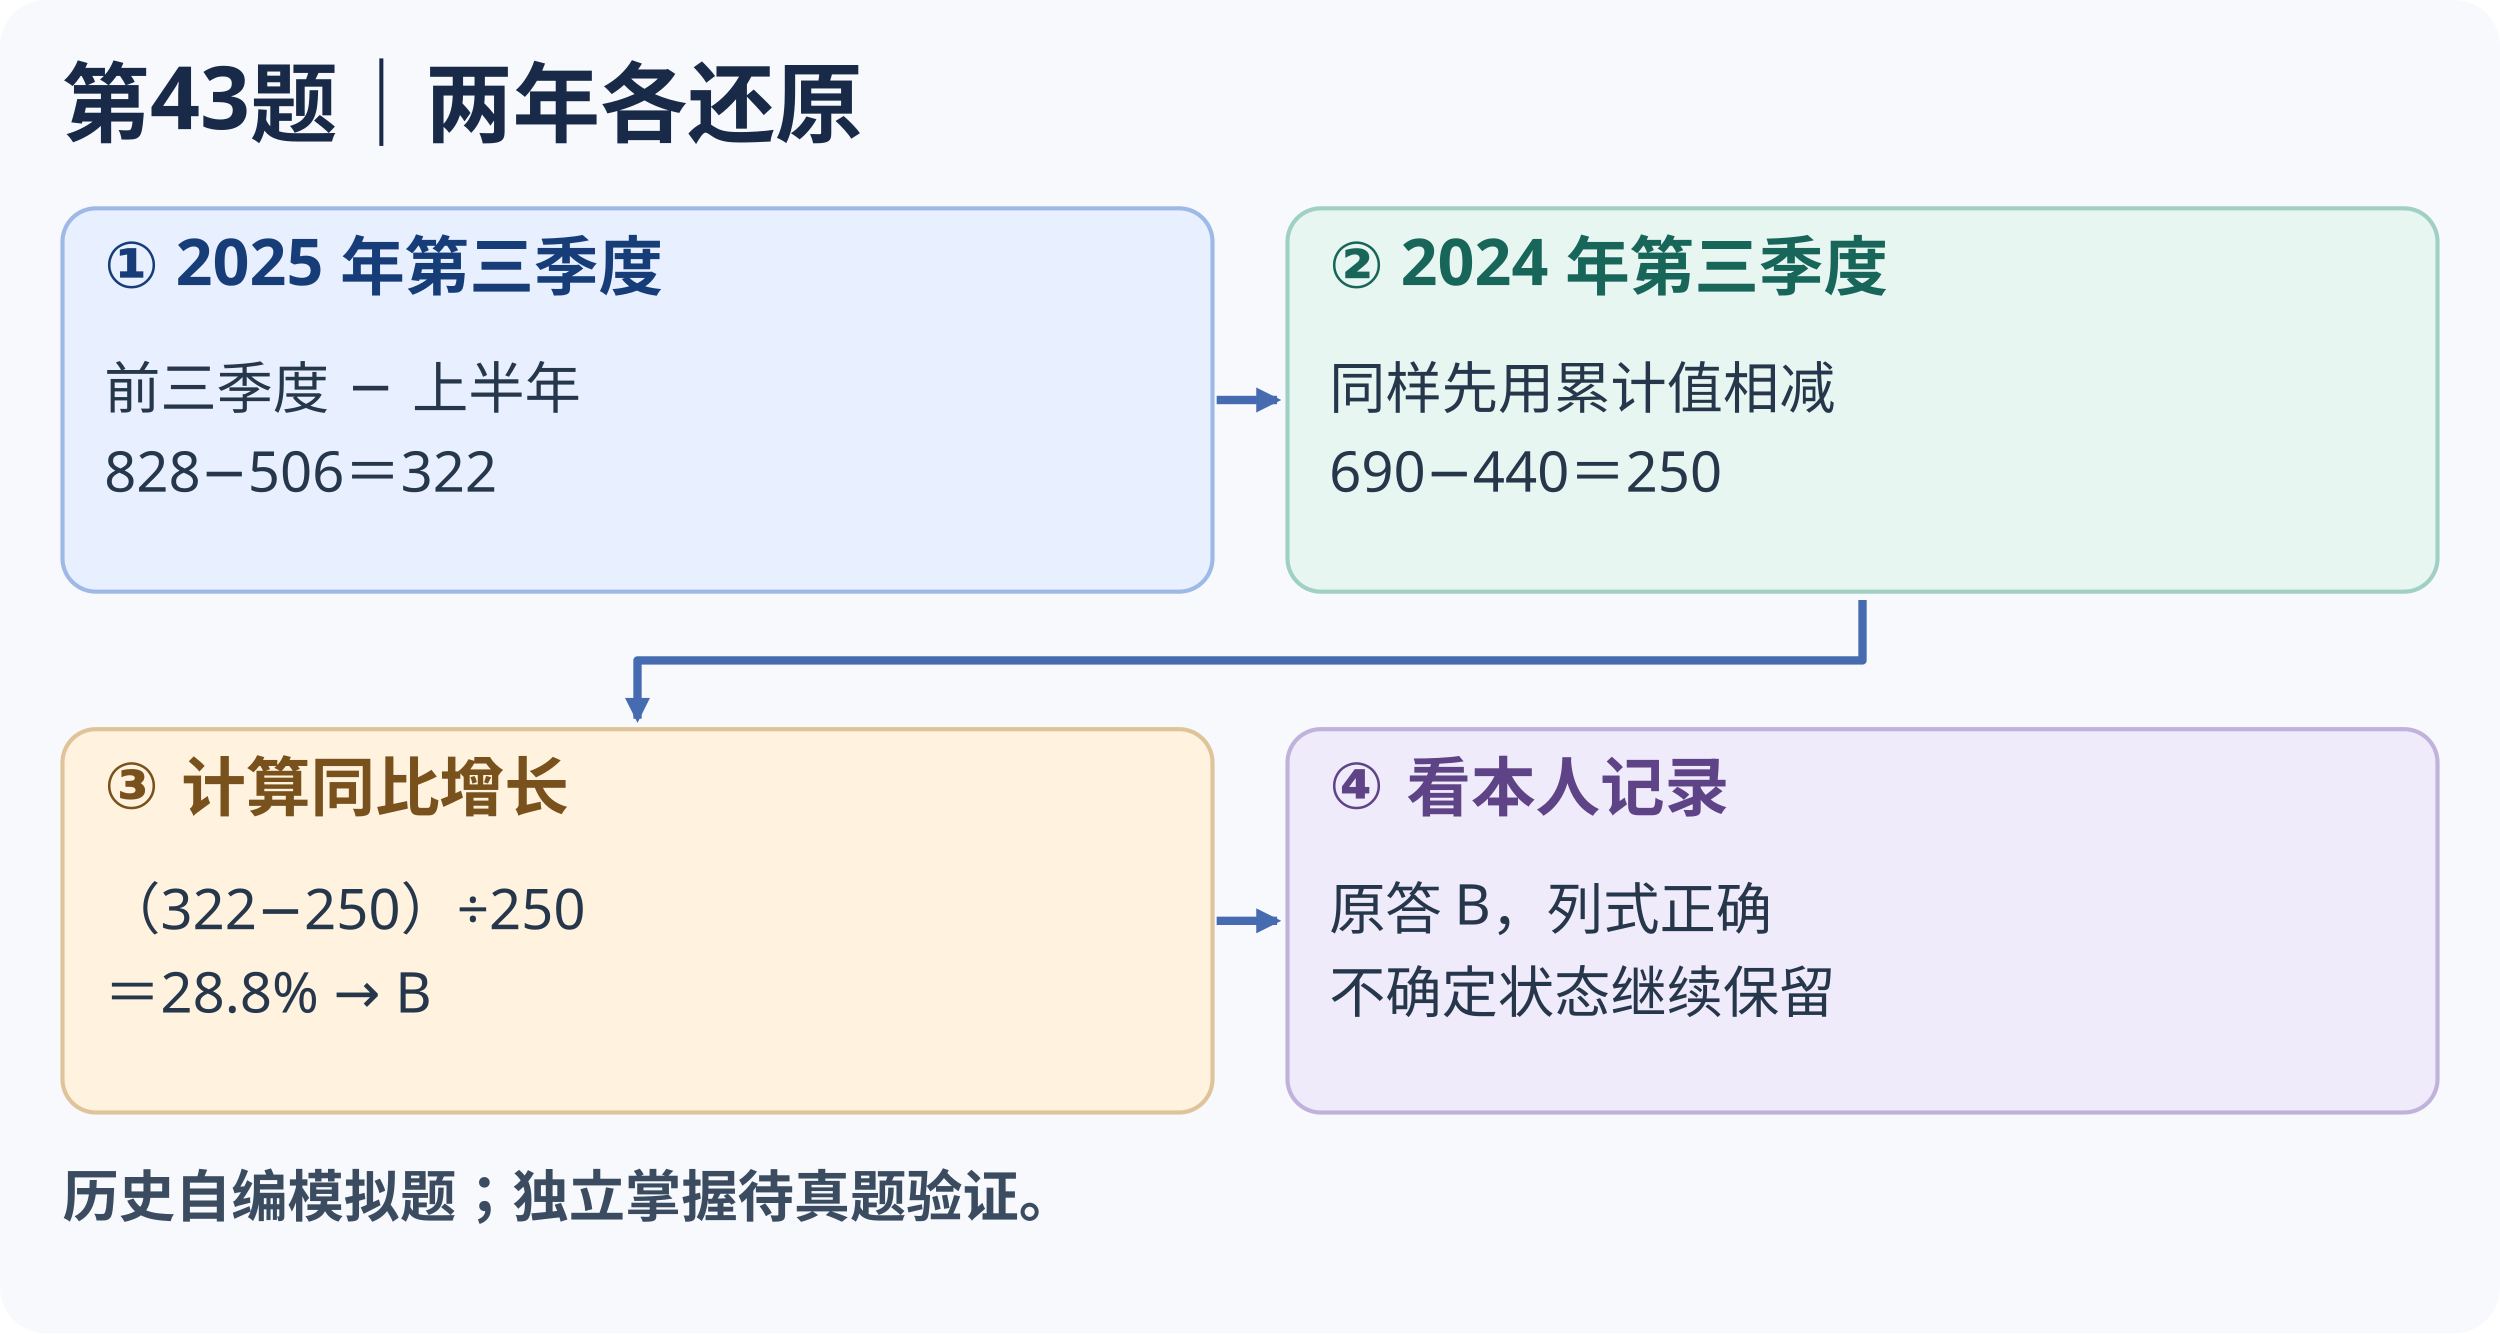
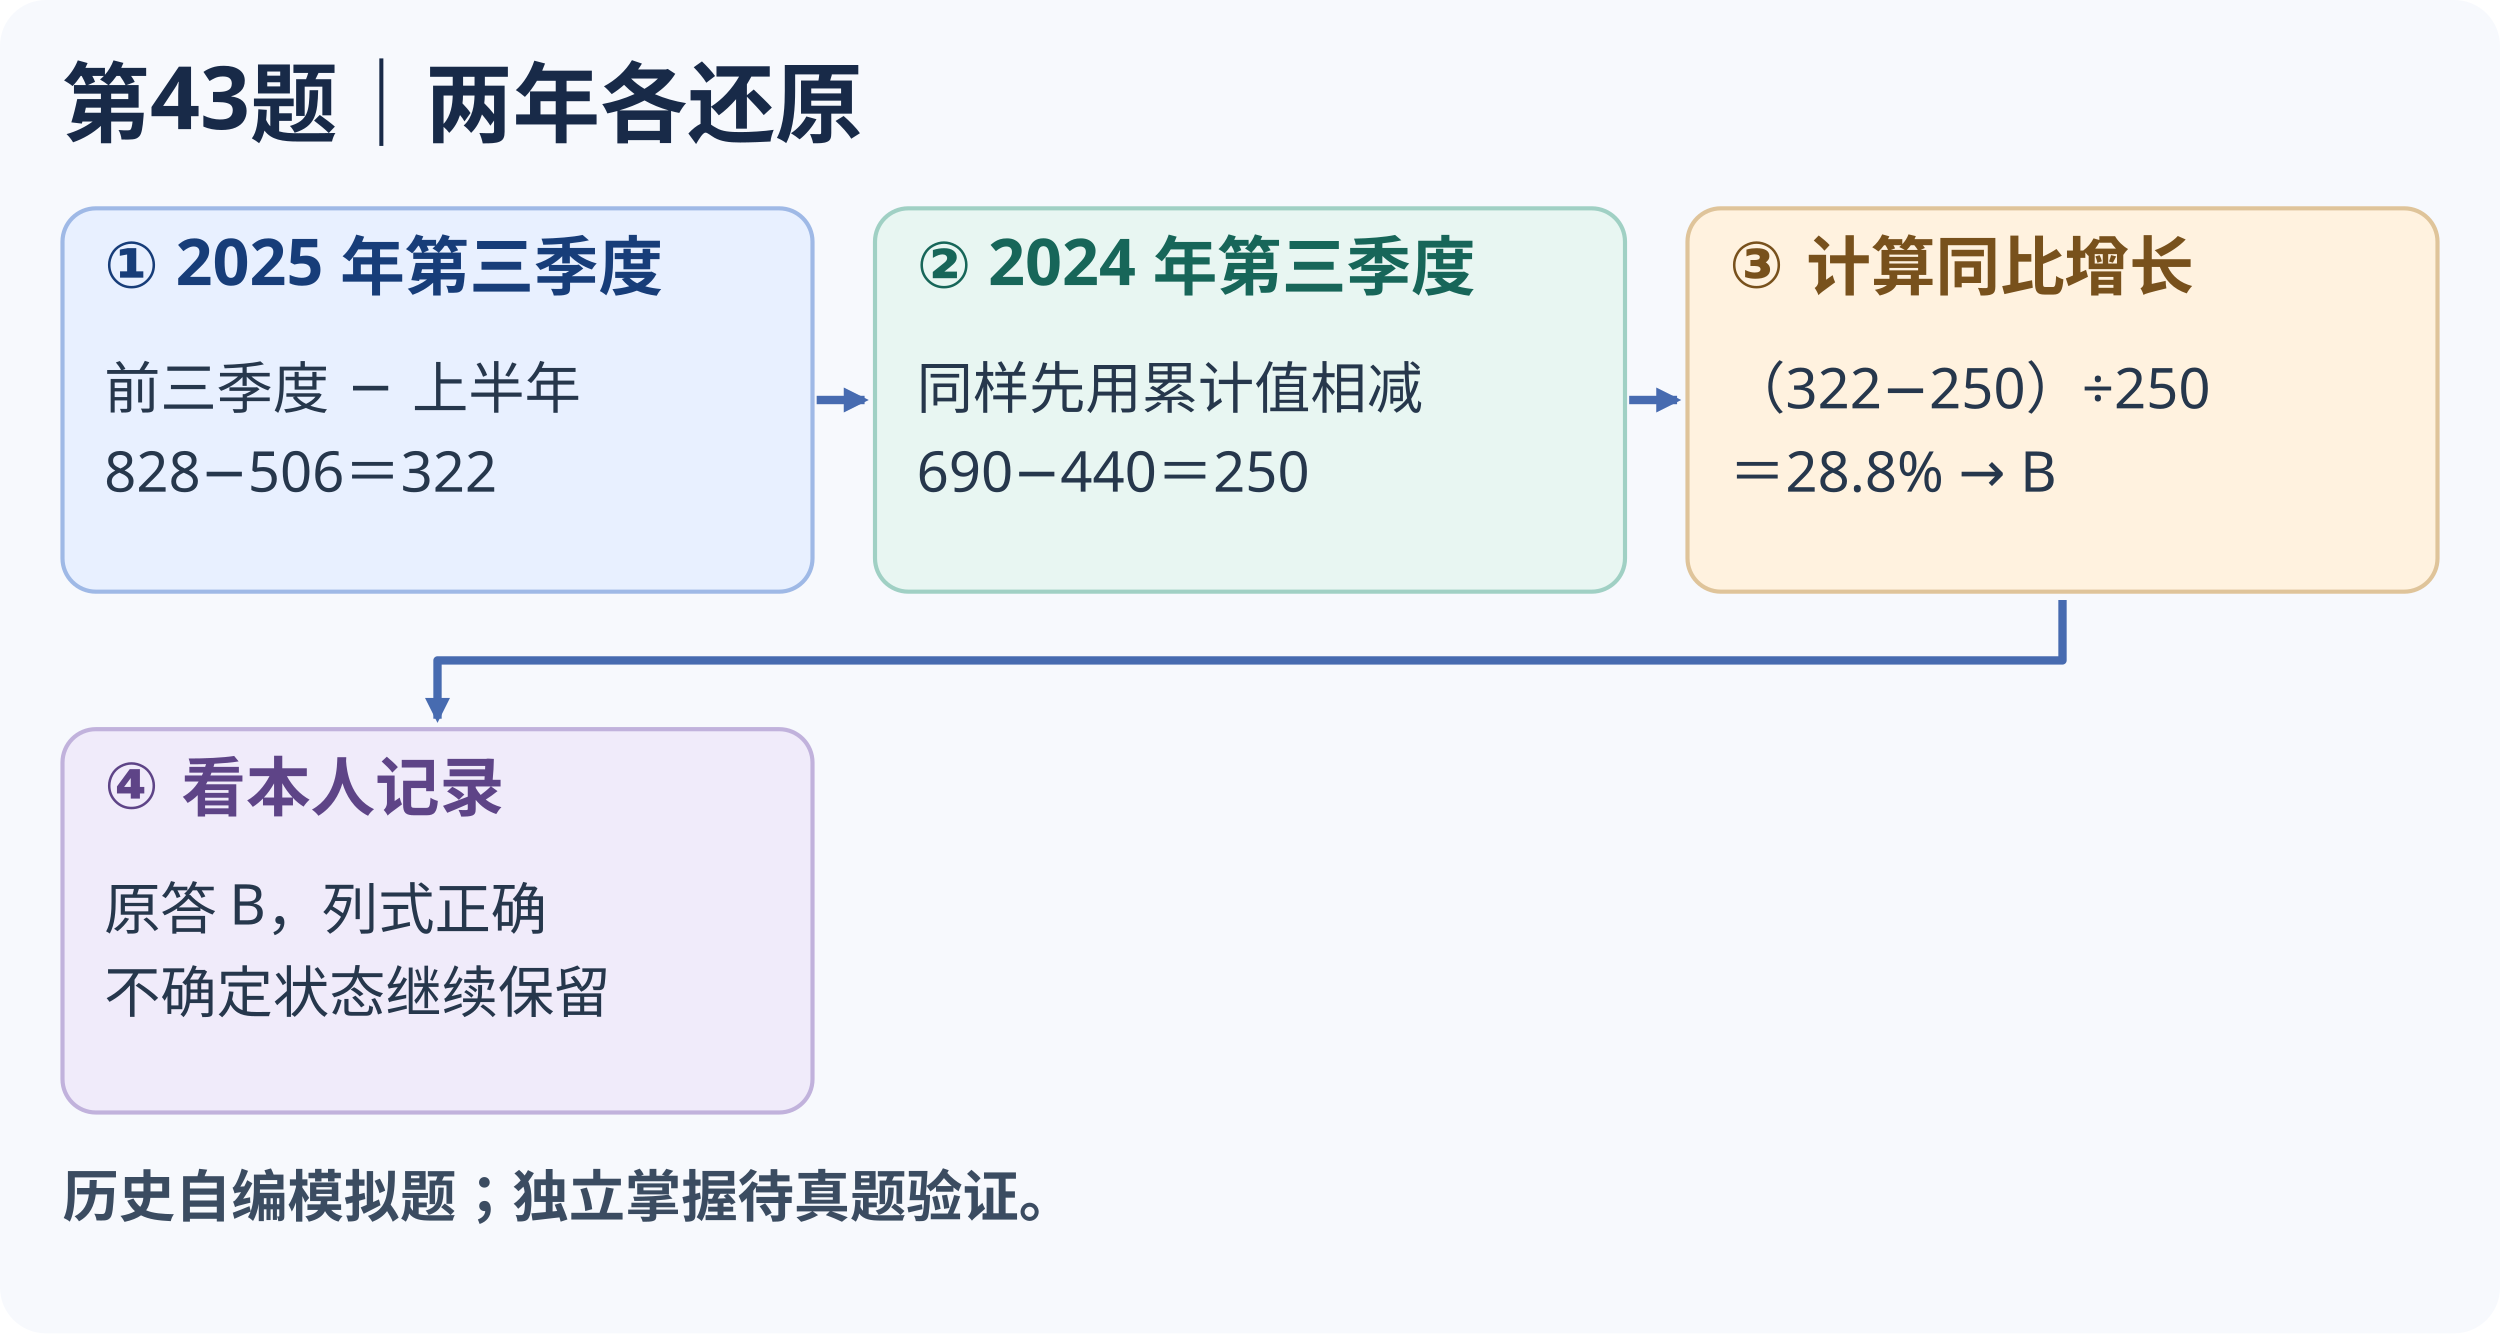
<svg xmlns="http://www.w3.org/2000/svg" viewBox="0 0 1200 640" role="img" aria-label="第43题｜两年各还原">
  <defs>
    <marker id="a" markerWidth="12" markerHeight="12" refX="10" refY="6" orient="auto" markerUnits="userSpaceOnUse">
      <path d="M0 0 L12 6 L0 12 Z" fill="#476bb0" />
    </marker>
  </defs>
  <rect width="1200" height="640" rx="22" fill="#f7f9fd" />
  <g font-family="Microsoft YaHei,PingFang SC,sans-serif">
    <text x="30" y="65" font-size="42" font-weight="700" fill="#182a48">第43题｜两年各还原</text>
-     <rect x="30" y="100" width="552" height="184" rx="16" fill="#e8f0ff" stroke="#9fb9e6" stroke-width="2" />
+     <rect x="30" y="100" width="360" height="184" rx="16" fill="#e8f0ff" stroke="#9fb9e6" stroke-width="2" />
    <text x="50" y="138" font-size="31" font-weight="700" fill="#173d79">① 2025 年第三季度</text>
    <text x="50" y="196" font-size="27" font-weight="500" fill="#26374c">前三季度 − 上半年</text>
    <text x="50" y="236" font-size="27" font-weight="500" fill="#26374c">828−506＝322</text>
-     <rect x="618" y="100" width="552" height="184" rx="16" fill="#e8f6f2" stroke="#a0d0c4" stroke-width="2" />
-     <text x="638" y="138" font-size="31" font-weight="700" fill="#176659">② 2024 年第三季度</text>
-     <text x="638" y="196" font-size="27" font-weight="500" fill="#26374c">同样先用累计值相减</text>
-     <text x="638" y="236" font-size="27" font-weight="500" fill="#26374c">690−440＝250</text>
-     <rect x="30" y="350" width="552" height="184" rx="16" fill="#fff2df" stroke="#dfc49a" stroke-width="2" />
-     <text x="50" y="388" font-size="31" font-weight="700" fill="#78511c">③ 计算同比增长</text>
-     <text x="50" y="446" font-size="27" font-weight="500" fill="#26374c">（322−250）÷250</text>
-     <text x="50" y="486" font-size="27" font-weight="500" fill="#26374c">＝28.8% → B</text>
-     <rect x="618" y="350" width="552" height="184" rx="16" fill="#f0ebfa" stroke="#c1b2dc" stroke-width="2" />
-     <text x="638" y="388" font-size="31" font-weight="700" fill="#5e4487">④ 看本人记录</text>
-     <text x="638" y="446" font-size="27" font-weight="500" fill="#26374c">原答 B，列式正确</text>
-     <text x="638" y="486" font-size="27" font-weight="500" fill="#26374c">不确定状态继续保留</text>
+     <rect x="420" y="100" width="360" height="184" rx="16" fill="#e8f6f2" stroke="#a0d0c4" stroke-width="2" />
+     <text x="440" y="138" font-size="31" font-weight="700" fill="#176659">② 2024 年第三季度</text>
+     <text x="440" y="196" font-size="27" font-weight="500" fill="#26374c">同样先用累计值相减</text>
+     <text x="440" y="236" font-size="27" font-weight="500" fill="#26374c">690−440＝250</text>
+     <rect x="810" y="100" width="360" height="184" rx="16" fill="#fff2df" stroke="#dfc49a" stroke-width="2" />
+     <text x="830" y="138" font-size="31" font-weight="700" fill="#78511c">③ 计算同比增长</text>
+     <text x="830" y="196" font-size="27" font-weight="500" fill="#26374c">（322−250）÷250</text>
+     <text x="830" y="236" font-size="27" font-weight="500" fill="#26374c">＝28.8% → B</text>
+     <rect x="30" y="350" width="360" height="184" rx="16" fill="#f0ebfa" stroke="#c1b2dc" stroke-width="2" />
+     <text x="50" y="388" font-size="31" font-weight="700" fill="#5e4487">④ 看本人记录</text>
+     <text x="50" y="446" font-size="27" font-weight="500" fill="#26374c">原答 B，列式正确</text>
+     <text x="50" y="486" font-size="27" font-weight="500" fill="#26374c">不确定状态继续保留</text>
    <g fill="none" stroke="#476bb0" stroke-width="4" stroke-linejoin="round" marker-end="url(#a)">
-       <path d="M584 192 H613" />
-       <path d="M894 288 V317 H306 V345" />
-       <path d="M584 442 H613" />
+       <path d="M392 192 H415" />
+       <path d="M782 192 H805" />
+       <path d="M990 288 V317 H210 V345" />
    </g>
    <text x="30" y="584" font-size="27" font-weight="600" fill="#3b4c61">历史自编模拟题；独立掌握待真题验证。</text>
  </g>
</svg>
